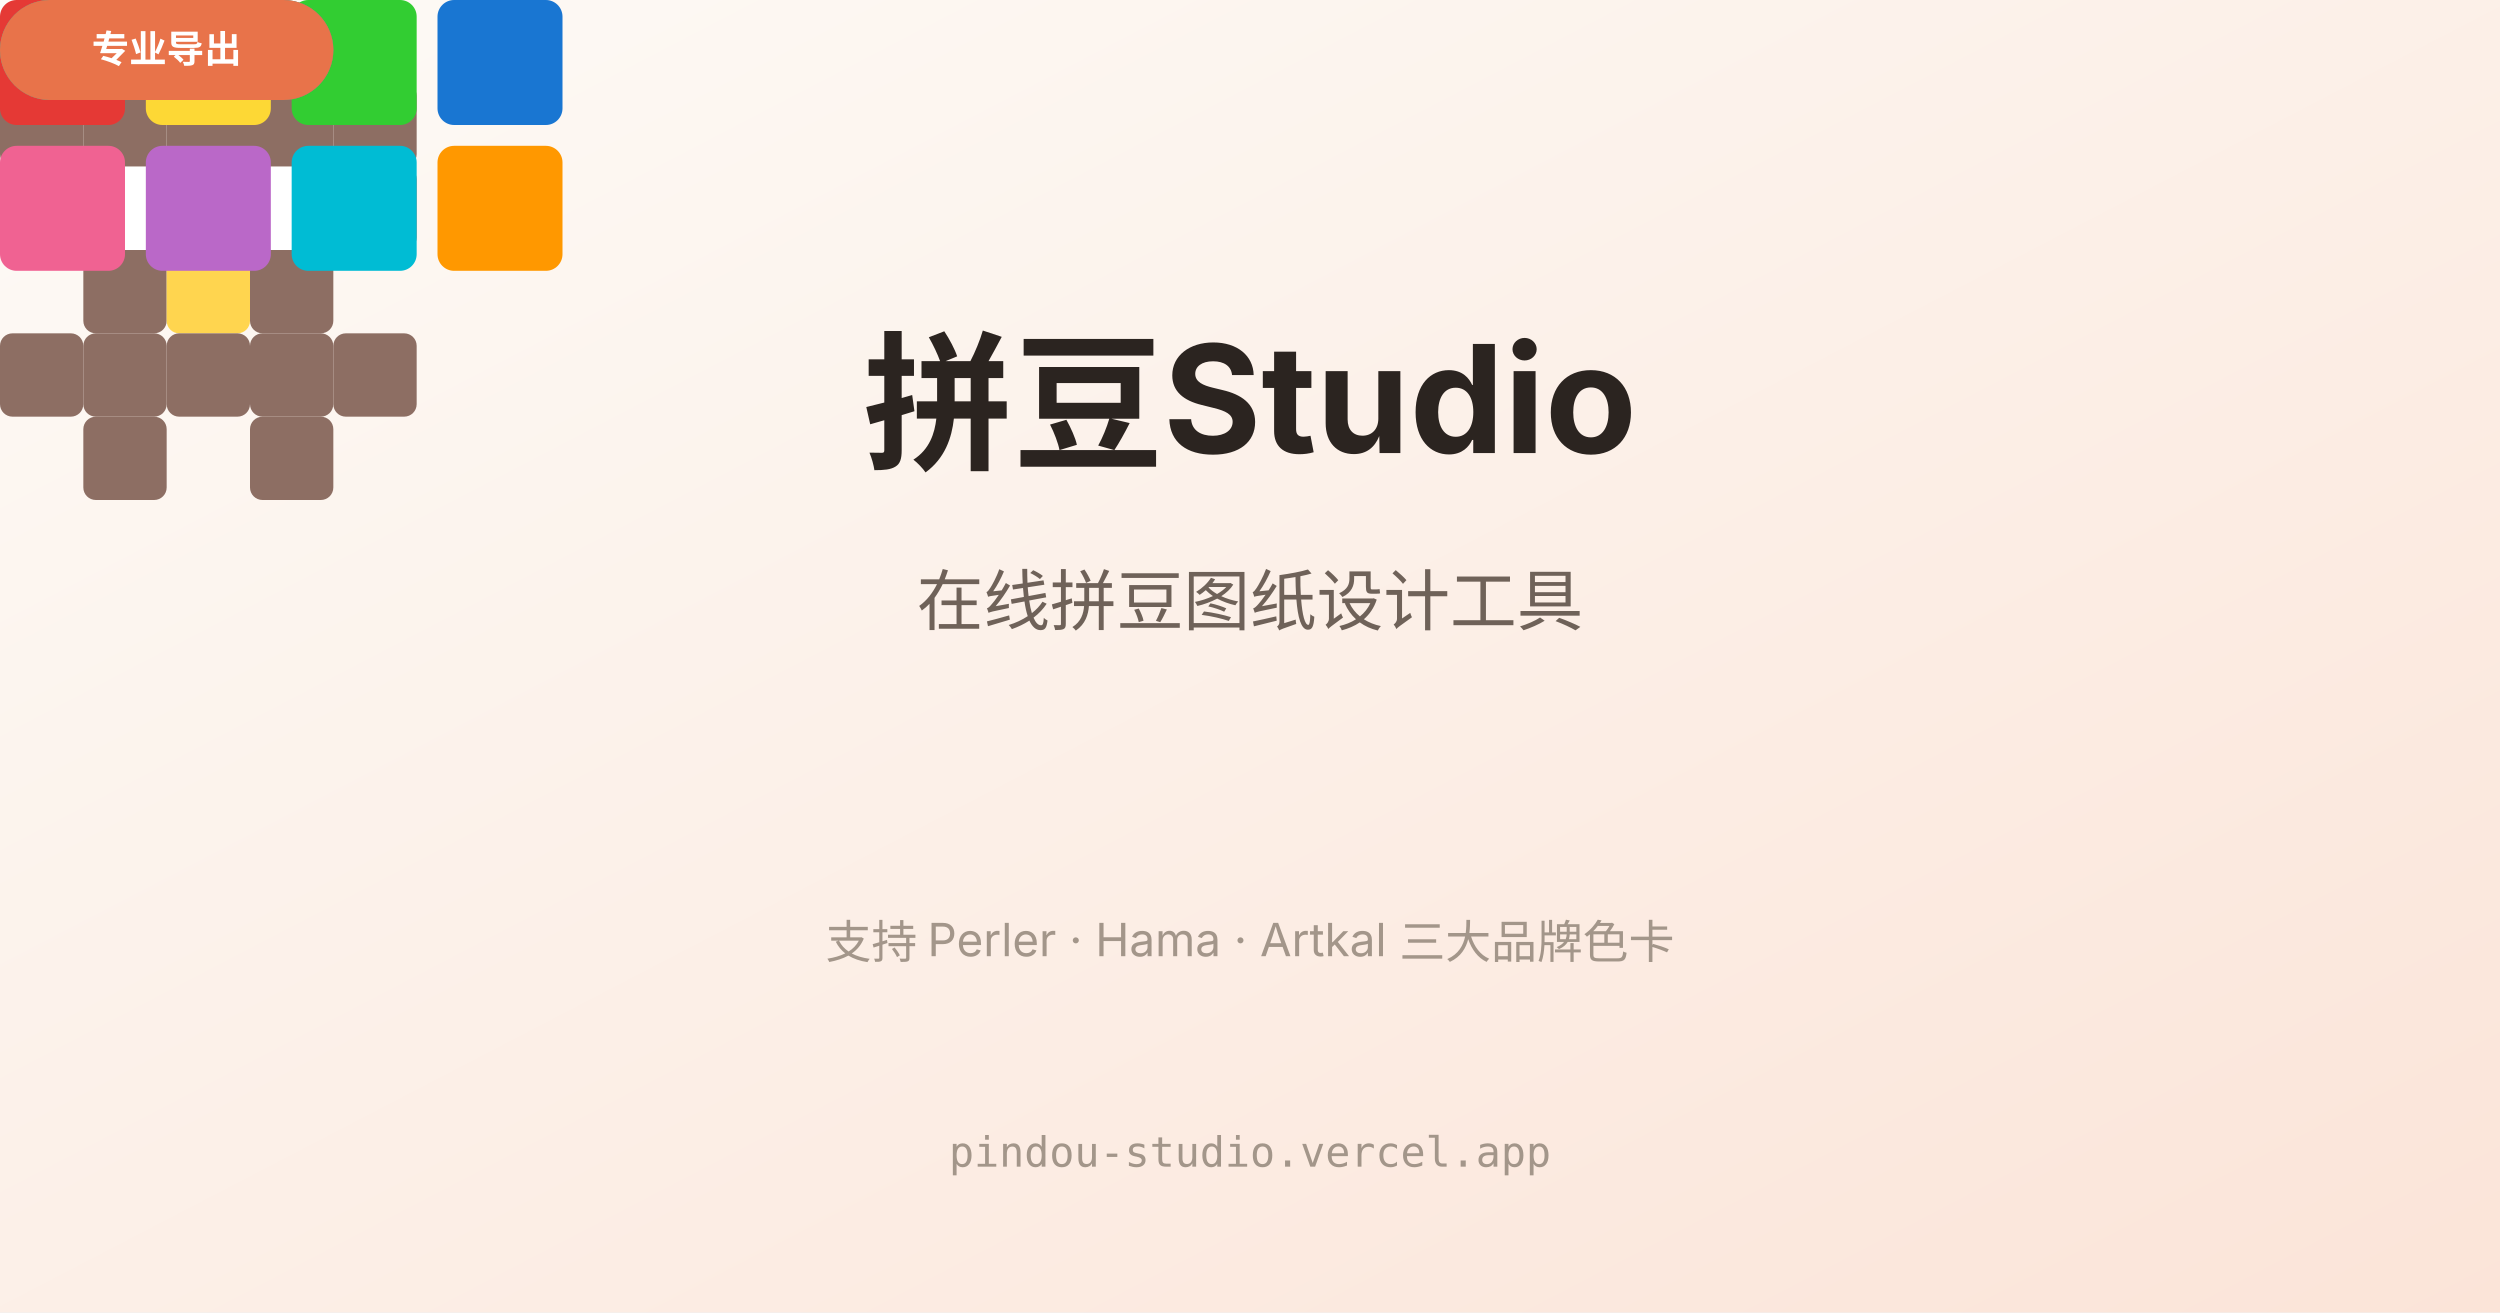
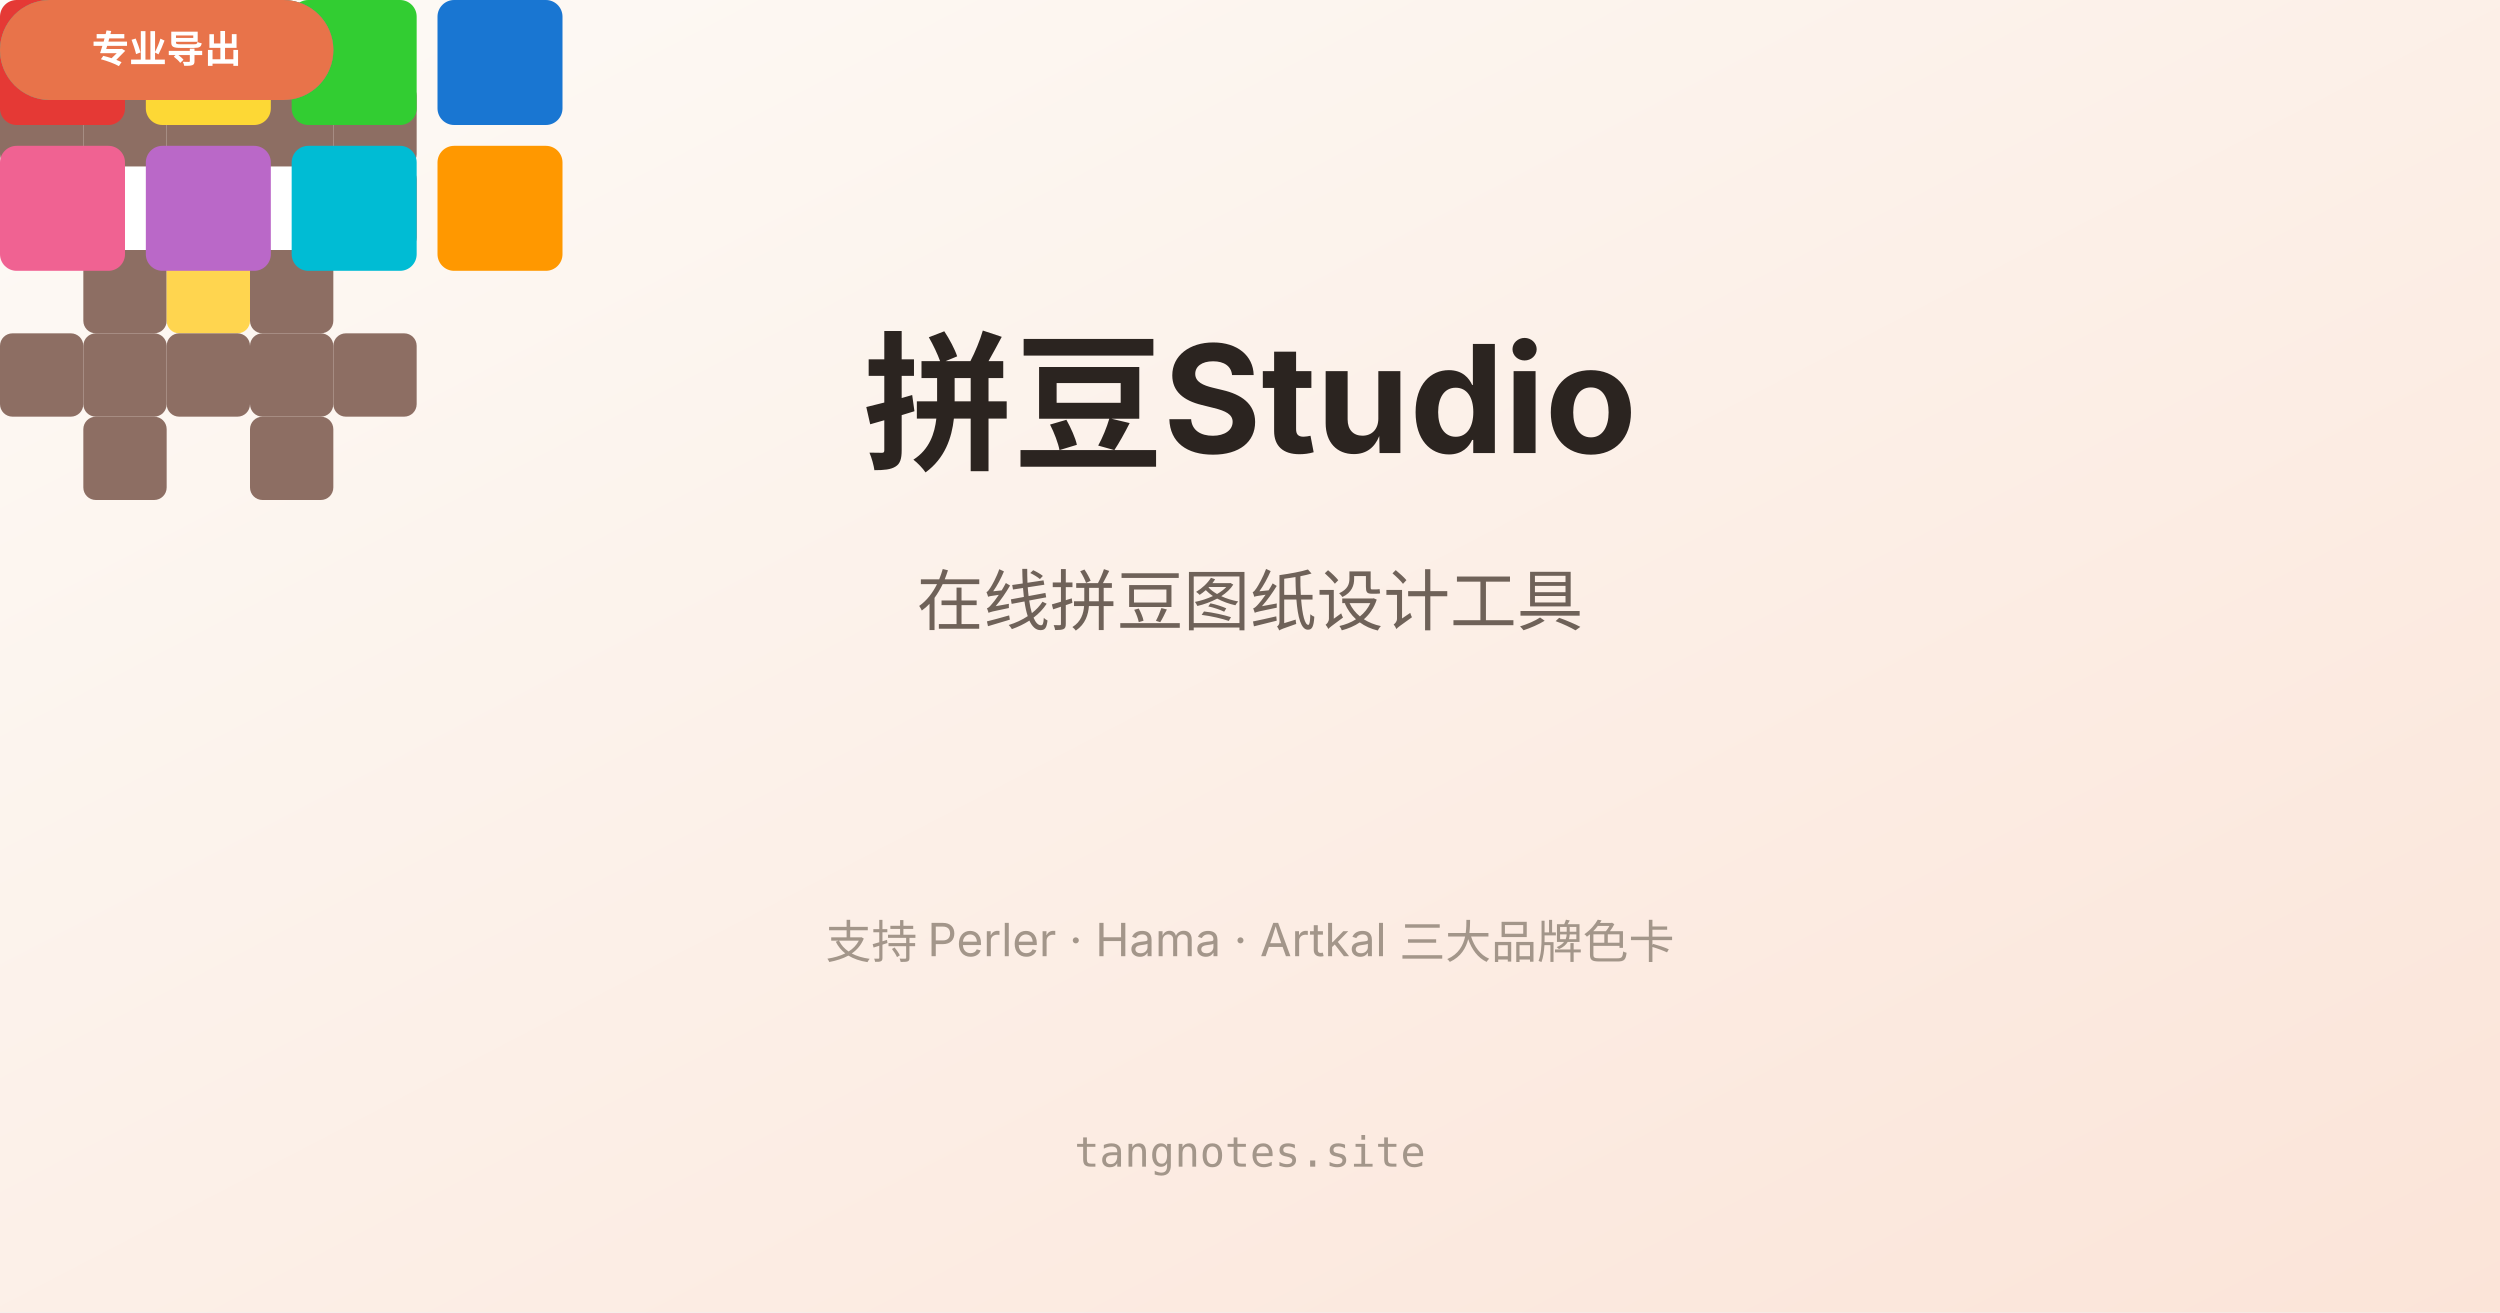
<svg xmlns="http://www.w3.org/2000/svg" width="1200" height="630" viewBox="0 0 1200 630">
  <defs>
    <linearGradient id="bg" x1="0%" y1="0%" x2="100%" y2="100%">
      <stop offset="0%" style="stop-color:#fdfbf7" />
      <stop offset="100%" style="stop-color:#fbe4d8" />
    </linearGradient>
  </defs>
  <rect width="1200" height="630" fill="url(#bg)" />
  <g transform="60,120">
    <rect x="0" y="40" width="40" height="40" rx="6" fill="#8D6E63" />
    <rect x="40" y="40" width="40" height="40" rx="6" fill="#8D6E63" />
    <rect x="80" y="40" width="40" height="40" rx="6" fill="#8D6E63" />
    <rect x="120" y="40" width="40" height="40" rx="6" fill="#8D6E63" />
    <rect x="160" y="40" width="40" height="40" rx="6" fill="#8D6E63" />
    <rect x="0" y="80" width="40" height="40" rx="6" fill="#8D6E63" />
    <rect x="40" y="80" width="40" height="40" rx="6" fill="#FFFFFF" />
    <rect x="80" y="80" width="40" height="40" rx="6" fill="#8D6E63" />
    <rect x="120" y="80" width="40" height="40" rx="6" fill="#FFFFFF" />
    <rect x="160" y="80" width="40" height="40" rx="6" fill="#8D6E63" />
    <rect x="40" y="120" width="40" height="40" rx="6" fill="#8D6E63" />
    <rect x="80" y="120" width="40" height="40" rx="6" fill="#FFD54F" />
    <rect x="120" y="120" width="40" height="40" rx="6" fill="#8D6E63" />
    <rect x="0" y="160" width="40" height="40" rx="6" fill="#8D6E63" />
    <rect x="40" y="160" width="40" height="40" rx="6" fill="#8D6E63" />
    <rect x="80" y="160" width="40" height="40" rx="6" fill="#8D6E63" />
    <rect x="120" y="160" width="40" height="40" rx="6" fill="#8D6E63" />
    <rect x="160" y="160" width="40" height="40" rx="6" fill="#8D6E63" />
    <rect x="40" y="200" width="40" height="40" rx="6" fill="#8D6E63" />
    <rect x="120" y="200" width="40" height="40" rx="6" fill="#8D6E63" />
  </g>
  <g transform="900,80">
    <rect width="60" height="60" rx="8" fill="#E53935" />
    <rect x="70" y="0" width="60" height="60" rx="8" fill="#FDD835" />
    <rect x="140" y="0" width="60" height="60" rx="8" fill="#32CD32" />
    <rect x="210" y="0" width="60" height="60" rx="8" fill="#1976D2" />
    <rect x="0" y="70" width="60" height="60" rx="8" fill="#F06292" />
    <rect x="70" y="70" width="60" height="60" rx="8" fill="#BA68C8" />
    <rect x="140" y="70" width="60" height="60" rx="8" fill="#00BCD4" />
    <rect x="210" y="70" width="60" height="60" rx="8" fill="#FF9800" />
  </g>
  <text x="600" y="220" font-family="-apple-system, BlinkMacSystemFont, 'PingFang SC', 'Microsoft YaHei', sans-serif" font-size="72" font-weight="bold" fill="#2b2420" text-anchor="middle">拼豆Studio</text>
  <text x="600" y="300" font-family="-apple-system, BlinkMacSystemFont, 'PingFang SC', 'Microsoft YaHei', sans-serif" font-size="32" fill="#6f6259" text-anchor="middle">在线拼豆图纸设计工具</text>
  <g transform="350,360">
    <rect width="160" height="48" rx="24" fill="#e8734a" />
    <text x="80" y="30" font-family="-apple-system, BlinkMacSystemFont, 'PingFang SC', 'Microsoft YaHei', sans-serif" font-size="18" fill="#ffffff" text-anchor="middle" font-weight="bold">自由绘制</text>
  </g>
  <g transform="520,360">
    <rect width="160" height="48" rx="24" fill="#4a9b8e" />
    <text x="80" y="30" font-family="-apple-system, BlinkMacSystemFont, 'PingFang SC', 'Microsoft YaHei', sans-serif" font-size="18" fill="#ffffff" text-anchor="middle" font-weight="bold">图片转拼豆</text>
  </g>
  <g transform="690,360">
    <rect width="160" height="48" rx="24" fill="#e8734a" />
    <text x="80" y="30" font-family="-apple-system, BlinkMacSystemFont, 'PingFang SC', 'Microsoft YaHei', sans-serif" font-size="18" fill="#ffffff" text-anchor="middle" font-weight="bold">专业导出</text>
  </g>
  <text x="600" y="460" font-family="-apple-system, BlinkMacSystemFont, 'PingFang SC', 'Microsoft YaHei', sans-serif" font-size="22" fill="#a3968a" text-anchor="middle">支持 Perler · Hama · Artkal 三大品牌色卡</text>
-   <text x="600" y="560" font-family="Menlo, Consolas, monospace" font-size="20" fill="#a3968a" text-anchor="middle">pindou-studio.vercel.app</text>
+   <text x="600" y="560" font-family="Menlo, Consolas, monospace" font-size="20" fill="#a3968a" text-anchor="middle">tangnotes.site</text>
</svg>
